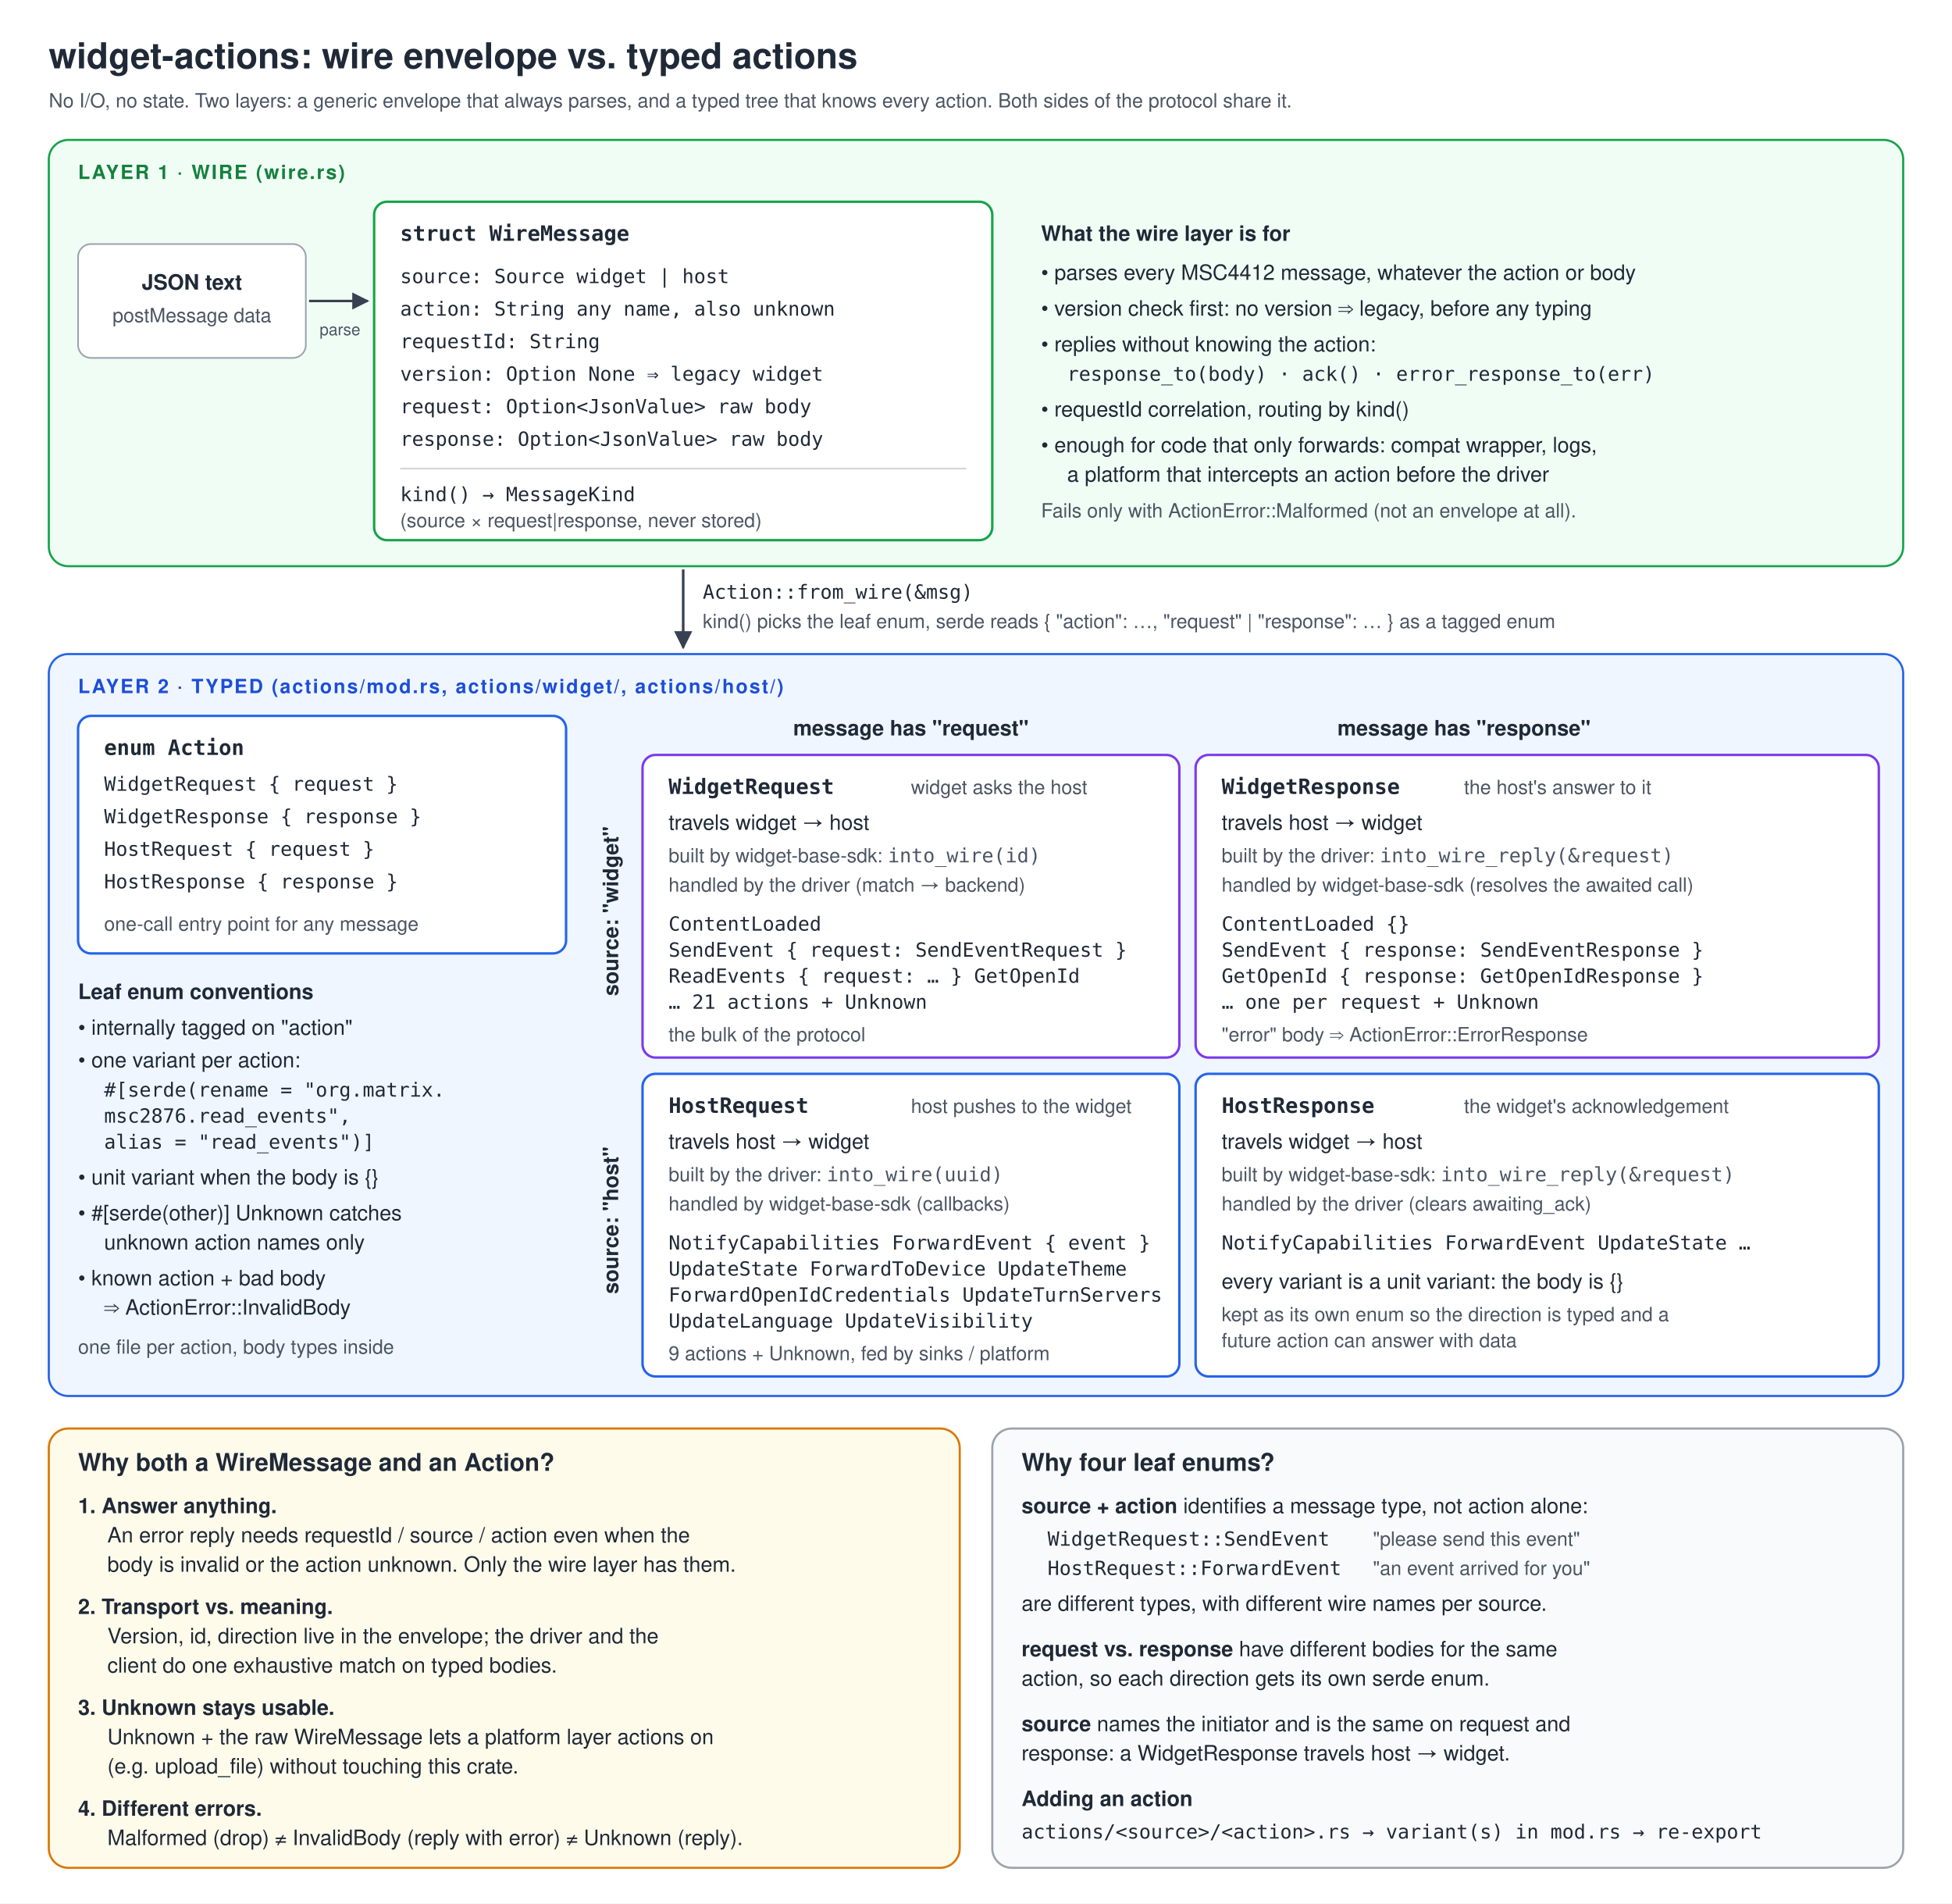
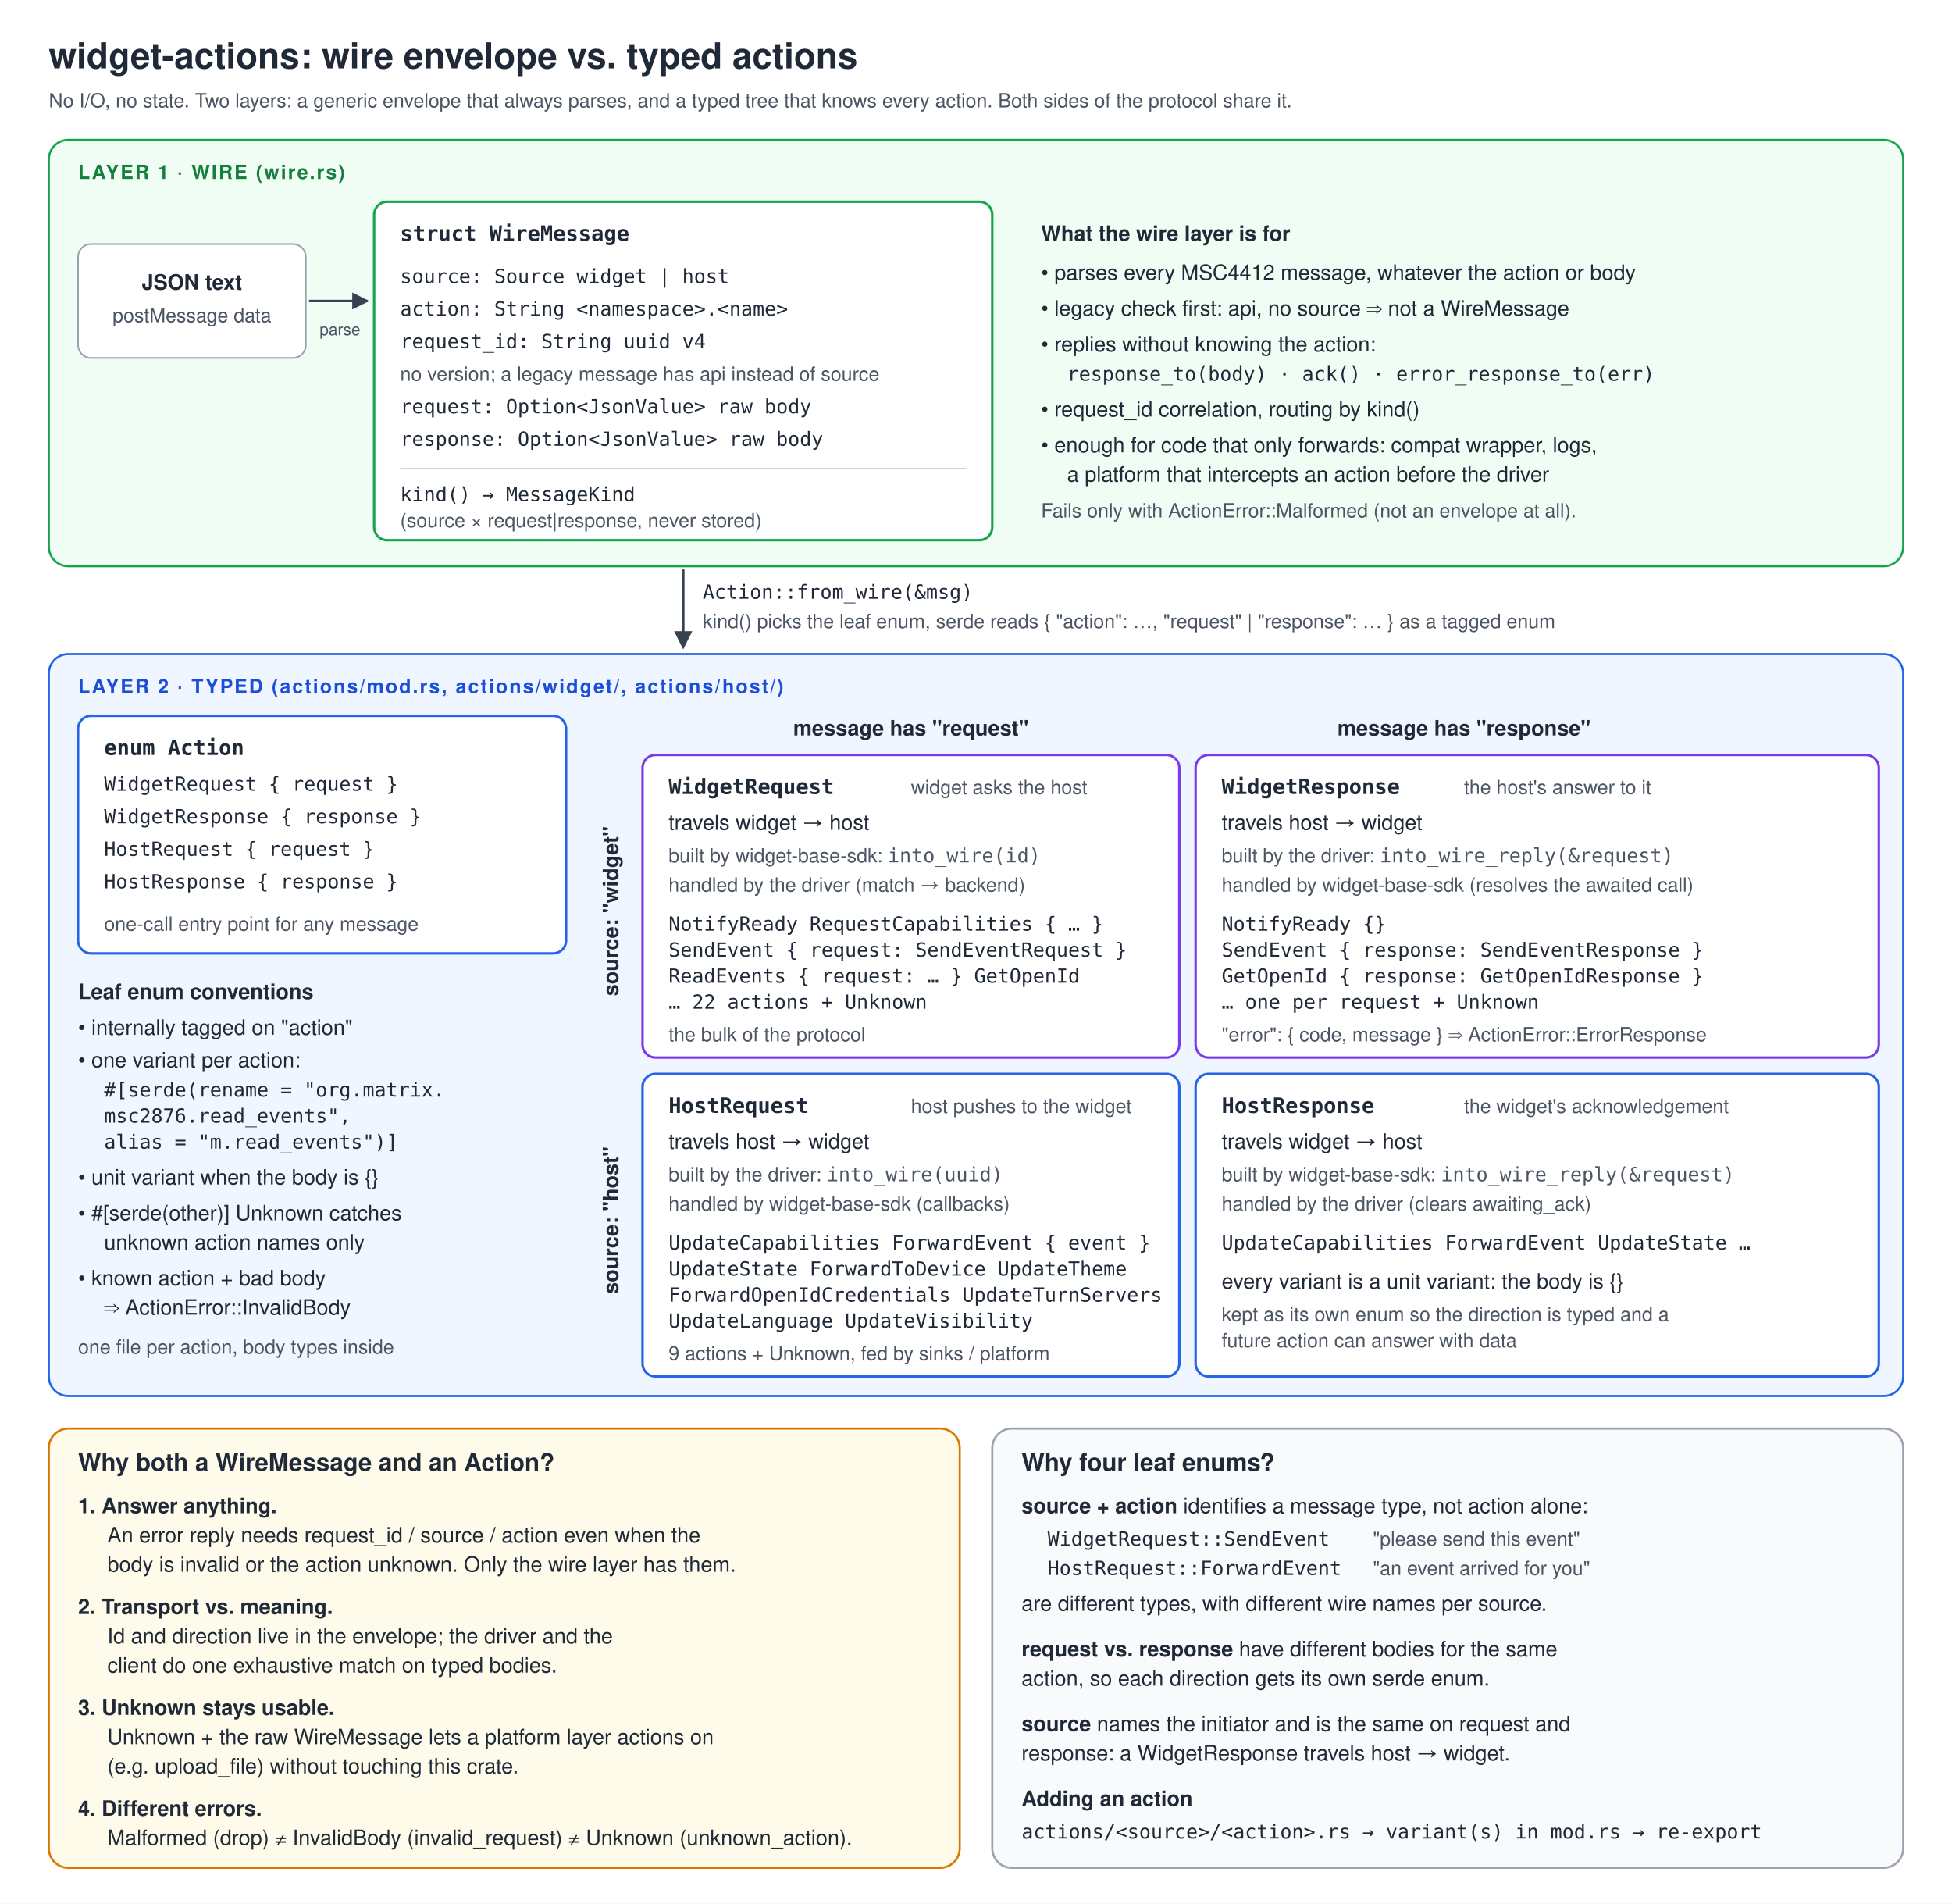
<svg xmlns="http://www.w3.org/2000/svg" viewBox="0 0 1200 1170" width="1200" height="1170" font-family="-apple-system, 'Segoe UI', Helvetica, Arial, sans-serif">
  <style>
    text { fill: #1f2937; white-space: pre; }
    .h1 { font-size: 22px; font-weight: 700; }
    .h2 { font-size: 15px; font-weight: 700; }
    .b { font-size: 13px; }
    .bb { font-size: 13px; font-weight: 700; }
    .s { font-size: 12px; fill: #4b5563; }
    .m { font-family: ui-monospace, SFMono-Regular, Menlo, monospace; font-size: 12px; }
    .mb { font-family: ui-monospace, SFMono-Regular, Menlo, monospace; font-size: 13px; font-weight: 700; }
    .badge { font-size: 11px; font-weight: 700; fill: #ffffff; }
    .layer { font-size: 12px; font-weight: 700; letter-spacing: 1px; }
  </style>
  <defs>
    <marker id="arr" viewBox="0 0 10 10" refX="9" refY="5" markerWidth="7" markerHeight="7" orient="auto">
      <path d="M0,0 L10,5 L0,10 z" fill="#374151" />
    </marker>
  </defs>
  <rect width="1200" height="1170" fill="#ffffff" />
  <text x="30" y="42" class="h1">widget-actions: wire envelope vs. typed actions</text>
  <text x="30" y="66" class="s">No I/O, no state. Two layers: a generic envelope that always parses, and a typed tree that knows every action. Both sides of the protocol share it.</text>
  <rect x="30" y="86" width="1140" height="262" rx="12" fill="#f0fdf4" stroke="#16a34a" stroke-width="1.3" />
  <text x="48" y="110" class="layer" style="fill:#15803d">LAYER 1 · WIRE   (wire.rs)</text>
  <rect x="48" y="150" width="140" height="70" rx="8" fill="#ffffff" stroke="#9ca3af" />
  <text x="118" y="178" class="bb" text-anchor="middle">JSON text</text>
  <text x="118" y="198" class="s" text-anchor="middle">postMessage data</text>
  <line x1="190" y1="185" x2="226" y2="185" stroke="#374151" stroke-width="1.5" marker-end="url(#arr)" />
  <text x="209" y="206" class="s" text-anchor="middle" style="font-size:10px">parse</text>
  <rect x="230" y="124" width="380" height="208" rx="8" fill="#ffffff" stroke="#16a34a" stroke-width="1.5" />
  <text x="246" y="148" class="mb">struct WireMessage</text>
-   <text x="246" y="174" class="m">source:    Source       widget | host</text>
-   <text x="246" y="194" class="m">action:    String       any name, also unknown</text>
-   <text x="246" y="214" class="m">requestId: String</text>
-   <text x="246" y="234" class="m">version:   Option       None ⇒ legacy widget</text>
-   <text x="246" y="254" class="m">request:   Option&lt;JsonValue&gt;   raw body</text>
-   <text x="246" y="274" class="m">response:  Option&lt;JsonValue&gt;   raw body</text>
+   <text x="246" y="174" class="m">source:     Source      widget | host</text>
+   <text x="246" y="194" class="m">action:     String      &lt;namespace&gt;.&lt;name&gt;</text>
+   <text x="246" y="214" class="m">request_id: String      uuid v4</text>
+   <text x="246" y="234" class="s">no version; a legacy message has api instead of source</text>
+   <text x="246" y="254" class="m">request:    Option&lt;JsonValue&gt;   raw body</text>
+   <text x="246" y="274" class="m">response:   Option&lt;JsonValue&gt;   raw body</text>
  <line x1="246" y1="288" x2="594" y2="288" stroke="#d1d5db" />
  <text x="246" y="308" class="m">kind() → MessageKind</text>
  <text x="246" y="324" class="s">(source × request|response, never stored)</text>
  <text x="640" y="148" class="bb">What the wire layer is for</text>
  <text x="640" y="172" class="b">• parses every MSC4412 message, whatever the action or body</text>
-   <text x="640" y="194" class="b">• version check first: no version ⇒ legacy, before any typing</text>
+   <text x="640" y="194" class="b">• legacy check first: api, no source ⇒ not a WireMessage</text>
  <text x="640" y="216" class="b">• replies without knowing the action:</text>
  <text x="656" y="234" class="m">response_to(body) · ack() · error_response_to(err)</text>
-   <text x="640" y="256" class="b">• requestId correlation, routing by kind()</text>
+   <text x="640" y="256" class="b">• request_id correlation, routing by kind()</text>
  <text x="640" y="278" class="b">• enough for code that only forwards: compat wrapper, logs,</text>
  <text x="656" y="296" class="b">a platform that intercepts an action before the driver</text>
  <text x="640" y="318" class="s">Fails only with ActionError::Malformed (not an envelope at all).</text>
  <line x1="420" y1="350" x2="420" y2="398" stroke="#374151" stroke-width="1.6" marker-end="url(#arr)" />
  <text x="432" y="368" class="m">Action::from_wire(&amp;msg)</text>
  <text x="432" y="386" class="s">kind() picks the leaf enum, serde reads { "action": …, "request" | "response": … } as a tagged enum</text>
  <rect x="30" y="402" width="1140" height="456" rx="12" fill="#eff6ff" stroke="#2563eb" stroke-width="1.3" />
  <text x="48" y="426" class="layer" style="fill:#1d4ed8">LAYER 2 · TYPED   (actions/mod.rs, actions/widget/, actions/host/)</text>
  <rect x="48" y="440" width="300" height="146" rx="8" fill="#ffffff" stroke="#2563eb" stroke-width="1.5" />
  <text x="64" y="464" class="mb">enum Action</text>
  <text x="64" y="486" class="m">WidgetRequest  { request }</text>
  <text x="64" y="506" class="m">WidgetResponse { response }</text>
  <text x="64" y="526" class="m">HostRequest    { request }</text>
  <text x="64" y="546" class="m">HostResponse   { response }</text>
  <text x="64" y="572" class="s">one-call entry point for any message</text>
  <text x="48" y="614" class="bb">Leaf enum conventions</text>
  <text x="48" y="636" class="b">• internally tagged on "action"</text>
  <text x="48" y="656" class="b">• one variant per action:</text>
  <text x="64" y="674" class="m">#[serde(rename = "org.matrix.</text>
  <text x="64" y="690" class="m">  msc2876.read_events",</text>
-   <text x="64" y="706" class="m">  alias = "read_events")]</text>
+   <text x="64" y="706" class="m">  alias = "m.read_events")]</text>
  <text x="48" y="728" class="b">• unit variant when the body is {}</text>
  <text x="48" y="750" class="b">• #[serde(other)] Unknown catches</text>
  <text x="64" y="768" class="b">unknown action names only</text>
  <text x="48" y="790" class="b">• known action + bad body</text>
  <text x="64" y="808" class="b">⇒ ActionError::InvalidBody</text>
  <text x="48" y="832" class="s">one file per action, body types inside</text>
  <text x="560" y="452" class="bb" text-anchor="middle">message has "request"</text>
  <text x="900" y="452" class="bb" text-anchor="middle">message has "response"</text>
  <text x="380" y="560" class="bb" text-anchor="middle" transform="rotate(-90 380 560)">source: "widget"</text>
  <text x="380" y="750" class="bb" text-anchor="middle" transform="rotate(-90 380 750)">source: "host"</text>
  <rect x="395" y="464" width="330" height="186" rx="8" fill="#ffffff" stroke="#7c3aed" stroke-width="1.5" />
  <text x="411" y="488" class="mb">WidgetRequest</text>
  <text x="560" y="488" class="s">widget asks the host</text>
  <text x="411" y="510" class="b">travels widget → host</text>
  <text x="411" y="530" class="s">built by widget-base-sdk: <tspan font-family="ui-monospace, SFMono-Regular, Menlo, monospace" font-size="12">into_wire(id)</tspan>
  </text>
  <text x="411" y="548" class="s">handled by the driver (match → backend)</text>
-   <text x="411" y="572" class="m">ContentLoaded</text>
+   <text x="411" y="572" class="m">NotifyReady  RequestCapabilities { … }</text>
  <text x="411" y="588" class="m">SendEvent { request: SendEventRequest }</text>
  <text x="411" y="604" class="m">ReadEvents { request: … }  GetOpenId</text>
-   <text x="411" y="620" class="m">… 21 actions + Unknown</text>
+   <text x="411" y="620" class="m">… 22 actions + Unknown</text>
  <text x="411" y="640" class="s">the bulk of the protocol</text>
  <rect x="735" y="464" width="420" height="186" rx="8" fill="#ffffff" stroke="#7c3aed" stroke-width="1.5" />
  <text x="751" y="488" class="mb">WidgetResponse</text>
  <text x="900" y="488" class="s">the host's answer to it</text>
  <text x="751" y="510" class="b">travels host → widget</text>
  <text x="751" y="530" class="s">built by the driver: <tspan font-family="ui-monospace, SFMono-Regular, Menlo, monospace" font-size="12">into_wire_reply(&amp;request)</tspan>
  </text>
  <text x="751" y="548" class="s">handled by widget-base-sdk (resolves the awaited call)</text>
-   <text x="751" y="572" class="m">ContentLoaded                    {}</text>
+   <text x="751" y="572" class="m">NotifyReady                      {}</text>
  <text x="751" y="588" class="m">SendEvent { response: SendEventResponse }</text>
  <text x="751" y="604" class="m">GetOpenId { response: GetOpenIdResponse }</text>
  <text x="751" y="620" class="m">… one per request + Unknown</text>
-   <text x="751" y="640" class="s">"error" body ⇒ ActionError::ErrorResponse</text>
+   <text x="751" y="640" class="s">"error": { code, message } ⇒ ActionError::ErrorResponse</text>
  <rect x="395" y="660" width="330" height="186" rx="8" fill="#ffffff" stroke="#2563eb" stroke-width="1.5" />
  <text x="411" y="684" class="mb">HostRequest</text>
  <text x="560" y="684" class="s">host pushes to the widget</text>
  <text x="411" y="706" class="b">travels host → widget</text>
  <text x="411" y="726" class="s">built by the driver: <tspan font-family="ui-monospace, SFMono-Regular, Menlo, monospace" font-size="12">into_wire(uuid)</tspan>
  </text>
  <text x="411" y="744" class="s">handled by widget-base-sdk (callbacks)</text>
-   <text x="411" y="768" class="m">NotifyCapabilities  ForwardEvent { event }</text>
+   <text x="411" y="768" class="m">UpdateCapabilities  ForwardEvent { event }</text>
  <text x="411" y="784" class="m">UpdateState  ForwardToDevice  UpdateTheme</text>
  <text x="411" y="800" class="m">ForwardOpenIdCredentials  UpdateTurnServers</text>
  <text x="411" y="816" class="m">UpdateLanguage  UpdateVisibility</text>
  <text x="411" y="836" class="s">9 actions + Unknown, fed by sinks / platform</text>
  <rect x="735" y="660" width="420" height="186" rx="8" fill="#ffffff" stroke="#2563eb" stroke-width="1.5" />
  <text x="751" y="684" class="mb">HostResponse</text>
  <text x="900" y="684" class="s">the widget's acknowledgement</text>
  <text x="751" y="706" class="b">travels widget → host</text>
  <text x="751" y="726" class="s">built by widget-base-sdk: <tspan font-family="ui-monospace, SFMono-Regular, Menlo, monospace" font-size="12">into_wire_reply(&amp;request)</tspan>
  </text>
  <text x="751" y="744" class="s">handled by the driver (clears awaiting_ack)</text>
-   <text x="751" y="768" class="m">NotifyCapabilities  ForwardEvent  UpdateState …</text>
+   <text x="751" y="768" class="m">UpdateCapabilities  ForwardEvent  UpdateState …</text>
  <text x="751" y="792" class="b">every variant is a unit variant: the body is {}</text>
  <text x="751" y="812" class="s">kept as its own enum so the direction is typed and a</text>
  <text x="751" y="828" class="s">future action can answer with data</text>
  <rect x="30" y="878" width="560" height="270" rx="12" fill="#fffbeb" stroke="#d97706" stroke-width="1.3" />
  <text x="48" y="904" class="h2">Why both a WireMessage and an Action?</text>
  <text x="48" y="930" class="bb">1. Answer anything.</text>
-   <text x="66" y="948" class="b">An error reply needs requestId / source / action even when the</text>
+   <text x="66" y="948" class="b">An error reply needs request_id / source / action even when the</text>
  <text x="66" y="966" class="b">body is invalid or the action unknown. Only the wire layer has them.</text>
  <text x="48" y="992" class="bb">2. Transport vs. meaning.</text>
-   <text x="66" y="1010" class="b">Version, id, direction live in the envelope; the driver and the</text>
+   <text x="66" y="1010" class="b">Id and direction live in the envelope; the driver and the</text>
  <text x="66" y="1028" class="b">client do one exhaustive match on typed bodies.</text>
  <text x="48" y="1054" class="bb">3. Unknown stays usable.</text>
  <text x="66" y="1072" class="b">Unknown + the raw WireMessage lets a platform layer actions on</text>
  <text x="66" y="1090" class="b">(e.g. upload_file) without touching this crate.</text>
  <text x="48" y="1116" class="bb">4. Different errors.</text>
-   <text x="66" y="1134" class="b">Malformed (drop) ≠ InvalidBody (reply with error) ≠ Unknown (reply).</text>
+   <text x="66" y="1134" class="b">Malformed (drop) ≠ InvalidBody (invalid_request) ≠ Unknown (unknown_action).</text>
  <rect x="610" y="878" width="560" height="270" rx="12" fill="#f9fafb" stroke="#9ca3af" stroke-width="1.3" />
  <text x="628" y="904" class="h2">Why four leaf enums?</text>
  <text x="628" y="930" class="b">
    <tspan font-weight="700">source + action</tspan> identifies a message type, not action alone:</text>
  <text x="644" y="950" class="m">WidgetRequest::SendEvent</text>
  <text x="844" y="950" class="s">"please send this event"</text>
  <text x="644" y="968" class="m">HostRequest::ForwardEvent</text>
  <text x="844" y="968" class="s">"an event arrived for you"</text>
  <text x="628" y="990" class="b">are different types, with different wire names per source.</text>
  <text x="628" y="1018" class="b">
    <tspan font-weight="700">request vs. response</tspan> have different bodies for the same</text>
  <text x="628" y="1036" class="b">action, so each direction gets its own serde enum.</text>
  <text x="628" y="1064" class="b">
    <tspan font-weight="700">source</tspan> names the initiator and is the same on request and</text>
  <text x="628" y="1082" class="b">response: a WidgetResponse travels host → widget.</text>
  <text x="628" y="1110" class="bb">Adding an action</text>
  <text x="628" y="1130" class="m">actions/&lt;source&gt;/&lt;action&gt;.rs  →  variant(s) in mod.rs  →  re-export</text>
</svg>
